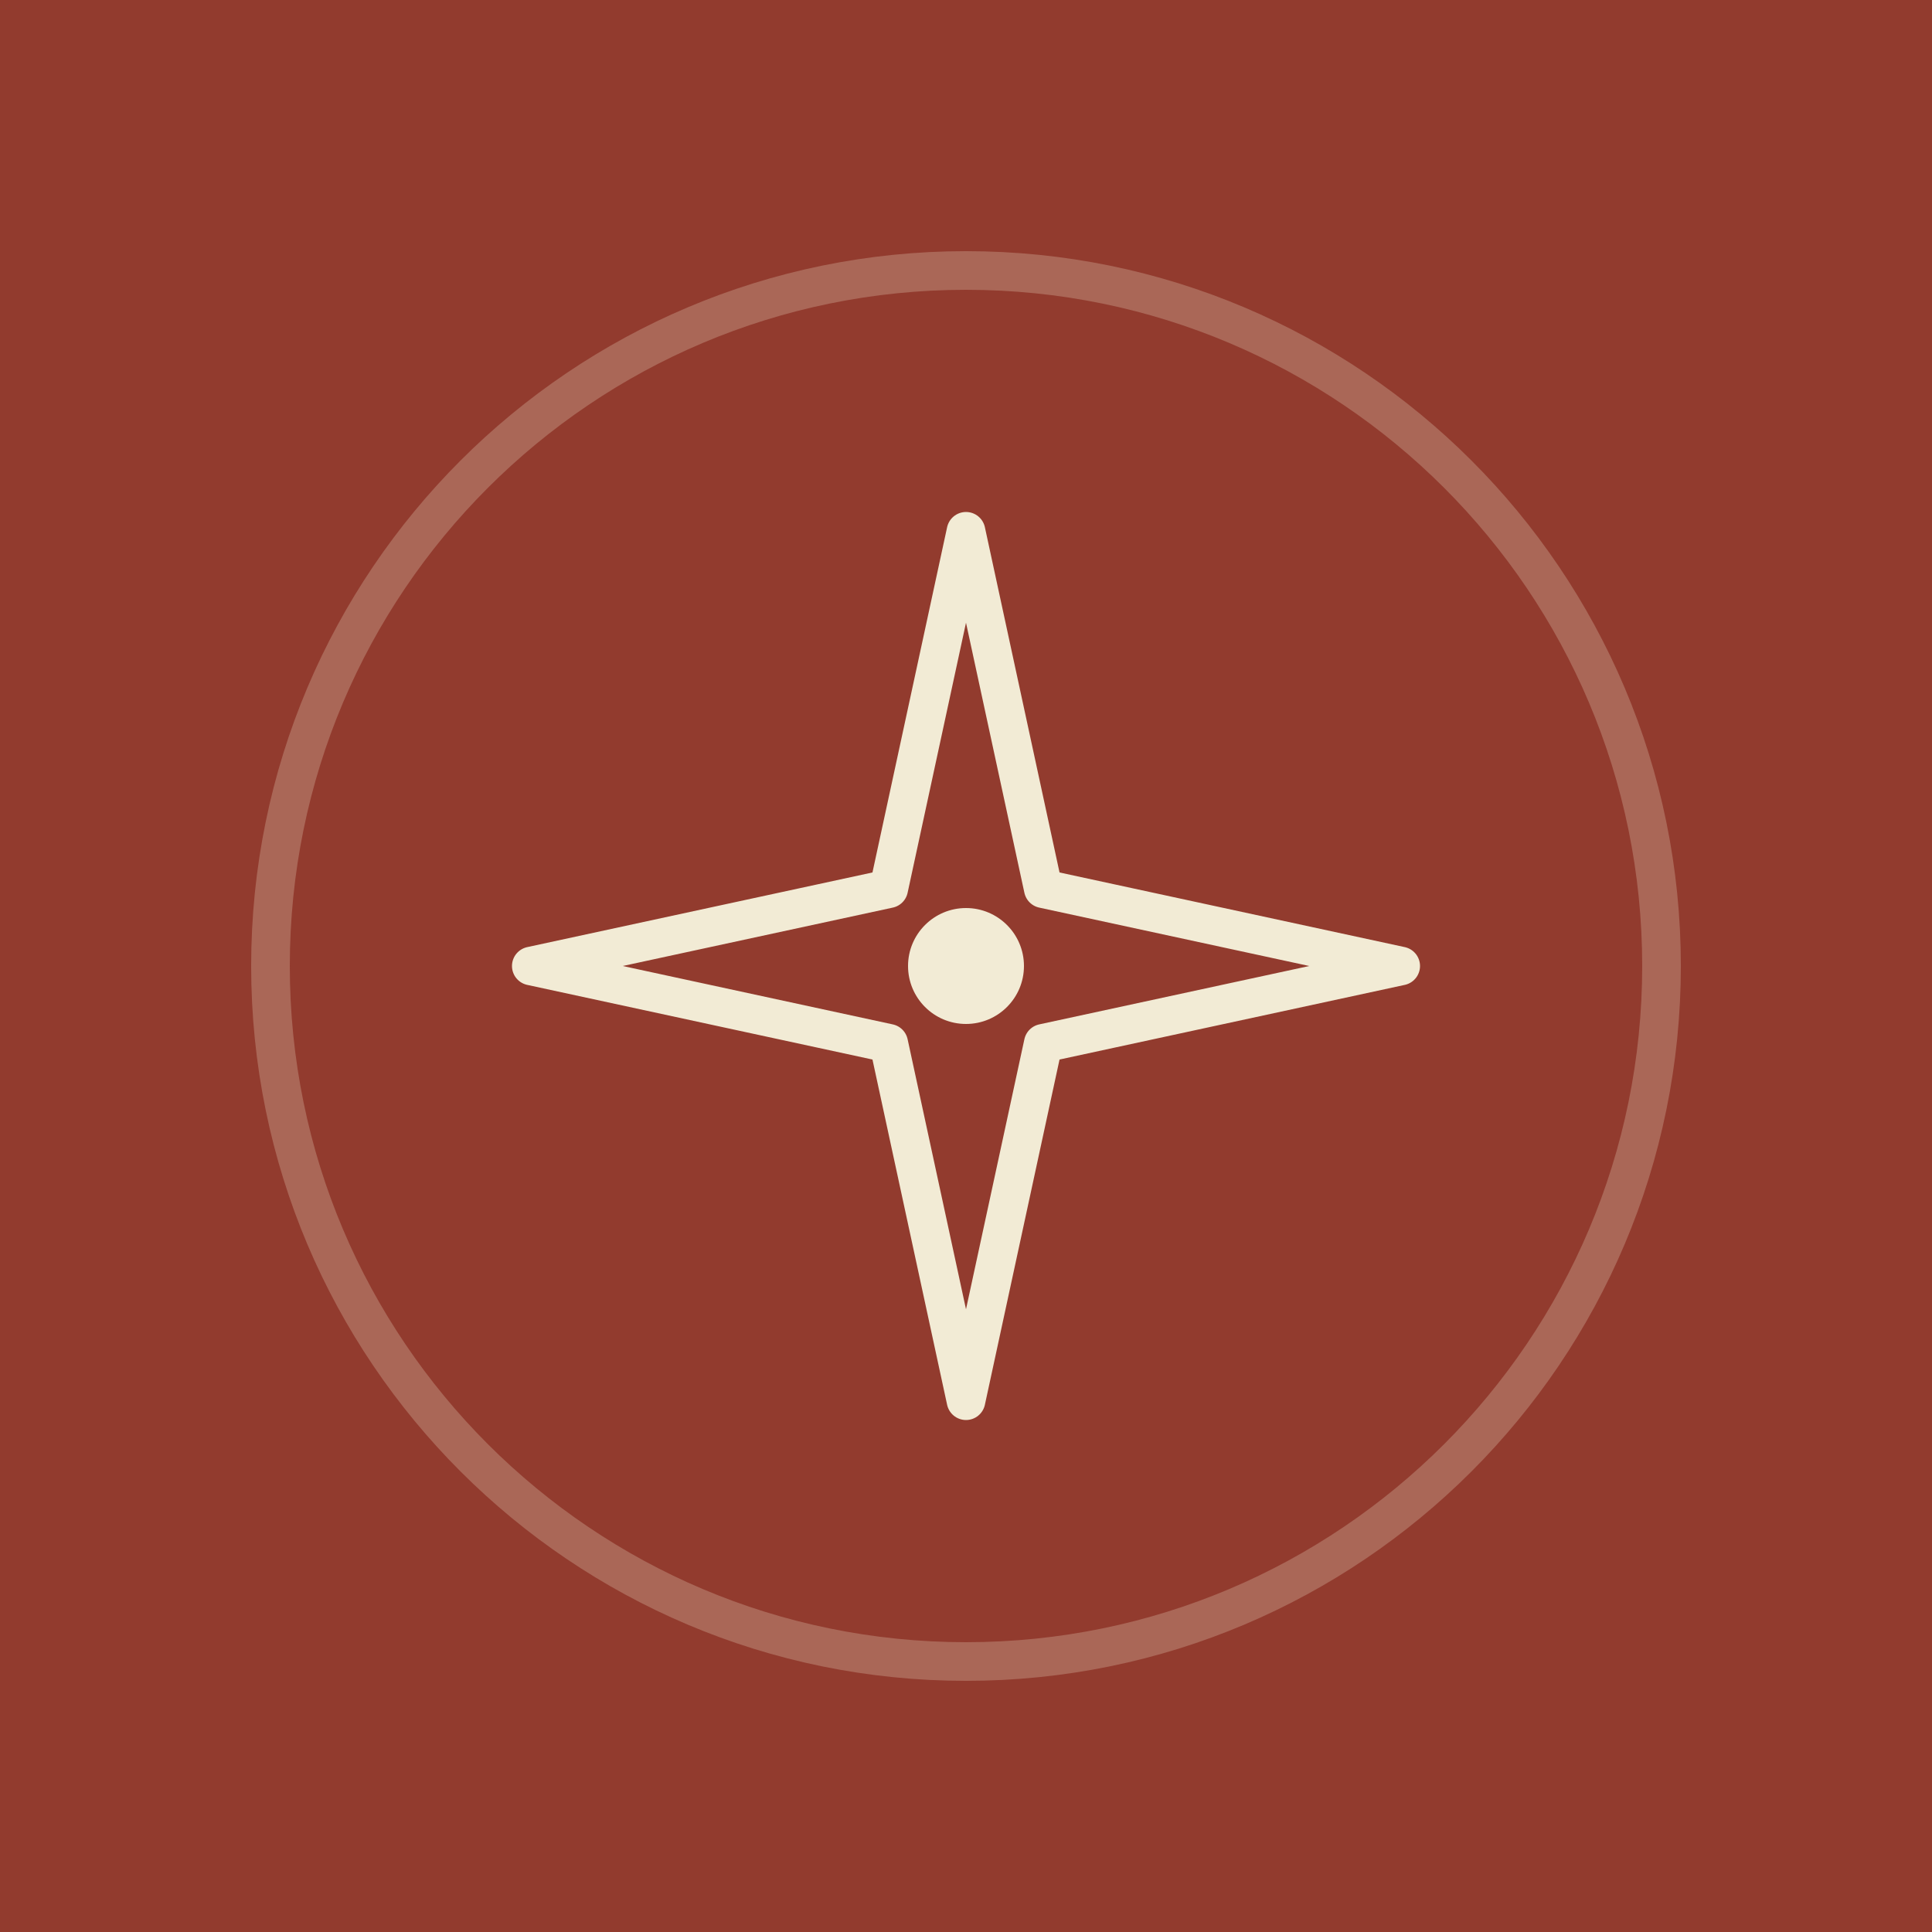
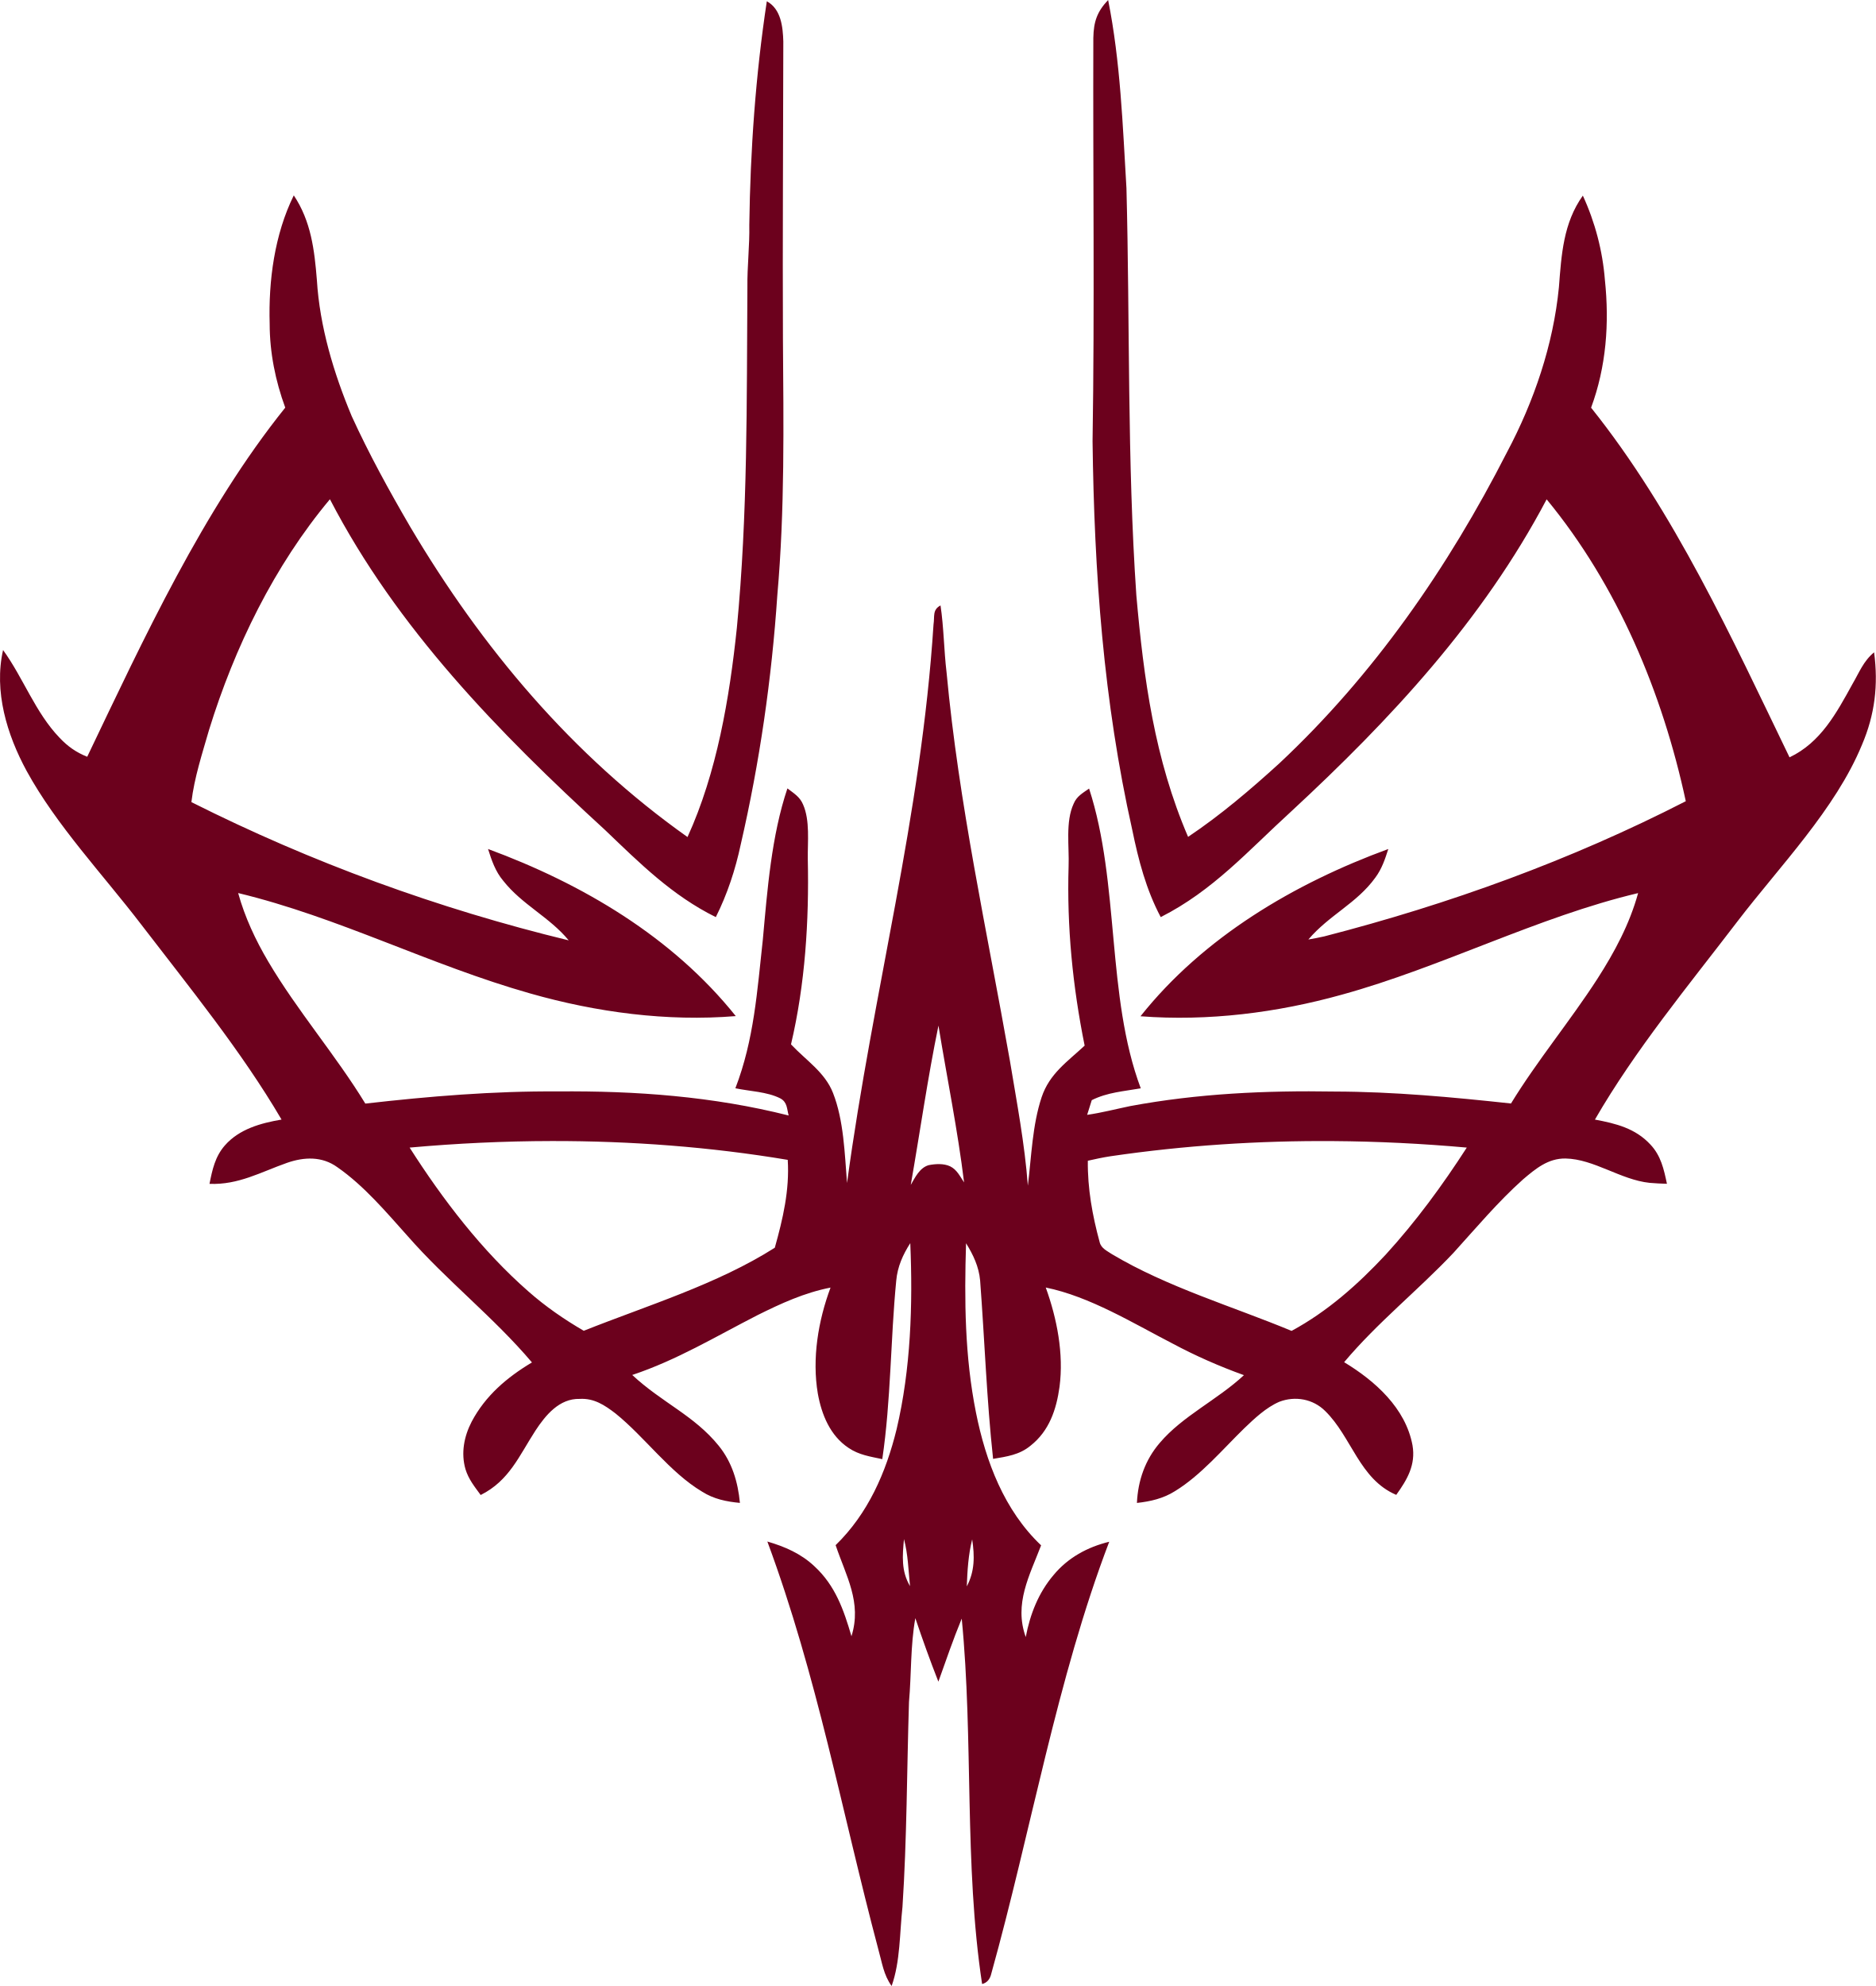
- <svg xmlns="http://www.w3.org/2000/svg" viewBox="0 0 200 200" width="200" height="200">
-   <rect width="200" height="200" fill="#923B2E" />
-   <g fill="none" stroke="#F2EBD5" stroke-width="4" stroke-linecap="round" stroke-linejoin="round">
-     <circle cx="100" cy="100" r="72" opacity="0.25" />
-     <path d="M100 55 L108 92 L145 100 L108 108 L100 145 L92 108 L55 100 L92 92 Z" />
-     <circle cx="100" cy="100" r="6" fill="#F2EBD5" stroke="none" />
-   </g>
+ <svg xmlns="http://www.w3.org/2000/svg" viewBox="0 0 511.882 541.83" version="1.1" id="svg845" width="511.882" height="541.83">
+   <defs id="defs849" />
+   <path id="path833" style="fill:#6c011d;fill-opacity:1" d="m 302.386,0 c -3.04,3.21 -3.949,5.93 -4.039,10.34 -0.12,36.75 0.369,73.259 -0.211,110.049 0.45,35.82 2.97,70.96 10.83,106.01 1.7,8.27 3.79,16.311 7.77,23.811 14.32,-7.25 23.831,-18.09 35.531,-28.76 27.2,-25.18 52.359,-52.191 69.779,-85.221 19.37,23.51 31.601,52.751 37.971,82.361 -31.4,16.09 -64.5,28.079 -98.65,36.879 -1.43,0.34 -2.88,0.59 -4.34,0.85 5.74,-6.74 13.17,-9.829 18.27,-16.879 1.77,-2.38 2.651,-5.031 3.541,-7.811 -25.65,9.4 -50.421,24.001 -67.621,45.631 18.4,1.42 37.25,-0.95 54.98,-5.9 27.24,-7.5 53.441,-21.221 80.811,-27.701 -2.33,8.46 -6.401,16.05 -11.121,23.4 -7.45,11.53 -16.44,22.35 -23.57,34 -16.04,-1.73 -31.949,-3.22 -48.119,-3.26 -18.76,-0.31 -37.331,0.531 -55.801,3.971 -3.92,0.81 -7.768,1.819 -11.738,2.389 0.41,-1.34 0.83,-2.67 1.26,-4.01 4.27,-2.14 8.749,-2.409 13.369,-3.229 -9.45,-25.21 -5.68,-55.901 -14.1,-81.781 -1.7,1.21 -3.361,2.081 -4.201,4.111 -2.31,4.97 -1.179,11.729 -1.389,17.119 -0.5,16.43 1.119,32.8 4.379,48.9 -4.74,4.42 -9.58,7.63 -11.74,14.08 -2.54,7.66 -2.77,16.159 -3.76,24.129 -0.85,-11.42 -3.028,-22.8 -4.898,-34.09 -6.26,-35.46 -13.941,-70.019 -17.281,-105.939 -0.73,-6.09 -0.74,-12.2 -1.65,-18.27 -2.27,1.2 -1.56,2.989 -1.91,5.189 -3.37,52.5 -16.47,99.741 -23.6,152.391 -0.64,-7.95 -0.88,-17.09 -3.83,-24.58 -2.2,-5.64 -7.379,-8.9 -11.459,-13.25 3.87,-16.46 4.95,-33.691 4.58,-50.561 -0.07,-4.69 0.639,-10.521 -1.291,-14.881 -0.87,-2.1 -2.55,-3.079 -4.27,-4.389 -4.37,13 -5.469,27.679 -6.709,41.279 -1.55,14 -2.36,27.189 -7.49,40.529 3.95,0.84 8.589,0.92 12.229,2.74 1.97,1.05 1.791,2.791 2.311,4.691 -20.69,-5.22 -41.73,-6.76 -63.01,-6.57 -17.58,-0.12 -35.07,1.33 -52.51,3.32 -8.11,-13.27 -18.58,-25.35 -26.48,-38.73 -3.48,-5.89 -6.391,-12.101 -8.221,-18.711 27.49,6.62 52.241,19.62 79.721,27.4 18.05,5.14 37.32,7.71 56.07,6.17 -17.33,-21.65 -41.86,-36.09 -67.6,-45.59 0.99,3.12 1.989,6.11 4.129,8.65 5.17,6.57 12.611,9.889 17.881,16.279 -35.61,-8.63 -70.211,-21.259 -102.961,-37.719 0.79,-6.67 2.961,-13.242 4.811,-19.682 6.96,-22.54 17.79,-44.789 32.99,-62.949 18.27,35.23 46.11,63.69 75.09,90.25 9.48,9.07 18.281,17.86 30.211,23.76 3.15,-6.29 5.329,-12.931 6.799,-19.811 5.16,-22.38 8.45,-45.158 9.99,-68.068 2.06,-23.32 1.689,-46.591 1.529,-69.971 -0.12,-27.02 0.072,-54.019 0.102,-81.039 -0.12,-3.97 -0.6,-8.86 -4.5,-10.98 -3.07,20.18 -4.501,40.62 -4.781,61.02 0.11,5.68 -0.59,11.32 -0.52,17 -0.21,31.24 0.119,61.82 -2.881,92.98 -2,19.07 -5.439,39.47 -13.459,57.02 -31.48,-22.3 -56.139,-51.629 -75.699,-84.689 -5.72,-9.81 -11.212,-19.801 -15.932,-30.131 -4.91,-11.72 -8.74,-24.44 -9.51,-37.18 -0.67,-8.24 -1.599,-16.011 -6.299,-23.061 -5.26,10.66 -6.93,23.3 -6.58,35.07 0.01,7.82 1.56,15.51 4.25,22.84 -22.43,27.91 -38.611,63.02 -54.041,95.25 -3.02,-1.21 -5.289,-2.8 -7.529,-5.17 -6.61,-6.86 -9.88,-16.289 -15.43,-23.949 -2.55,11.25 1.05,23.079 6.42,32.969 8.12,14.85 20.869,28.321 31.189,41.801 13.18,17.19 27.431,34.65 38.381,53.33 -5.66,0.96 -11.56,2.58 -15.48,7.07 -2.65,3.03 -3.42,6.619 -4.18,10.469 7.92,0.32 14,-3.218 21.17,-5.738 4.67,-1.62 9.539,-1.821 13.709,1.189 7.3,5.07 13.33,12.26 19.24,18.85 10.58,12.08 23.511,22.17 33.871,34.42 -6.81,4.06 -12.711,9.08 -16.461,16.18 -2.07,4.01 -2.95,8.531 -1.68,12.941 0.84,2.75 2.48,4.769 4.15,7.049 7.8,-3.9 10.479,-10.69 14.949,-17.58 2.76,-4.21 6.53,-8.791 12.07,-8.641 3.9,-0.23 6.81,1.701 9.76,3.961 7.99,6.43 14.83,16.1 23.65,21.35 3.16,2.01 6.621,2.721 10.311,3.061 -0.54,-5.7 -2.141,-11.109 -5.801,-15.609 -6.69,-8.26 -15.48,-11.741 -23.58,-19.291 12.19,-4.07 22.759,-10.479 34.119,-16.289 6.46,-3.22 12.87,-6.161 19.99,-7.551 -3.37,9.03 -5.089,19.35 -3.469,28.92 1.03,5.73 3.359,11.481 8.379,14.811 2.85,1.94 5.911,2.36 9.211,3.07 2.38,-16.07 2.229,-32.551 3.809,-48.711 0.34,-3.79 1.81,-7.061 3.83,-10.221 0.71,16.8 0.151,34.342 -3.729,50.762 -2.9,11.83 -7.791,23.029 -16.641,31.639 2.84,8.44 7.22,15.63 4.32,24.85 -2.12,-7.23 -4.411,-13.84 -10.111,-19.09 -3.64,-3.44 -8.09,-5.37 -12.84,-6.75 13.66,36.84 20.231,73.42 30.301,111.34 1,3.52 1.399,6.872 3.609,9.922 2.39,-6.7 2.181,-14.53 2.961,-21.57 1.22,-18.58 1.189,-37.3 1.779,-55.92 0.68,-7.67 0.37,-15.261 1.73,-22.871 1.96,5.82 4.039,11.61 6.289,17.33 2.07,-5.77 4.031,-11.529 6.371,-17.199 3.24,32.99 0.601,67.059 5.561,99.689 1.32,-0.32 2.16,-1.281 2.52,-2.881 10.78,-38.63 17.9,-80.439 32.17,-117.779 -5.93,1.44 -11.25,4.33 -15.18,9.07 -4.14,4.86 -6.42,10.72 -7.6,16.93 -3.27,-9.06 1.039,-16.77 4.189,-25.02 -10.06,-9.54 -15.1,-22.881 -17.77,-36.211 -3.07,-15.33 -3.191,-30.649 -2.711,-46.209 1.96,3.14 3.5,6.401 3.84,10.141 1.23,16.24 1.781,32.499 3.541,48.689 3.75,-0.64 7.189,-1.09 10.219,-3.6 5.1,-4.02 7.05,-9.85 7.91,-16.07 1.18,-9 -0.69,-18.6 -3.76,-27.08 12.01,2.45 23.771,9.699 34.631,15.299 6.29,3.36 12.739,6.191 19.449,8.611 -7.28,6.77 -16.731,11.119 -22.971,18.479 -3.99,4.64 -5.959,10.301 -6.229,16.381 3.69,-0.4 7.209,-1.211 10.389,-3.221 7.05,-4.31 12.981,-11.379 18.881,-17.129 2.8,-2.69 5.99,-5.7 9.59,-7.25 4.32,-1.65 9.2,-0.78 12.51,2.52 7.25,7.09 9.321,18.591 19.391,22.881 2.98,-4.15 5.359,-8.171 4.439,-13.521 -1.88,-10.15 -10.22,-17.58 -18.66,-22.68 9.2,-10.92 20.01,-19.45 29.83,-29.82 6.16,-6.79 12.16,-13.949 19,-20.059 3.41,-2.89 6.83,-5.761 11.58,-5.691 7.77,0.14 15.039,5.811 22.939,6.641 1.57,0.13 3.15,0.22 4.74,0.26 -0.84,-3.98 -1.63,-7.659 -4.52,-10.719 -4.11,-4.43 -9.411,-5.731 -15.131,-6.801 11.04,-19.11 25.542,-36.589 38.932,-54.119 11.5,-15.03 26.699,-30.551 33.939,-48.131 3.53,-8.26 4.481,-16.32 3.311,-25.23 -2.92,2.39 -4.062,5.51 -5.922,8.68 -4.35,7.89 -8.638,15.931 -17.158,19.971 -15.72,-32.53 -31.47,-67.061 -54.15,-95.391 4.14,-11.17 5.01,-23.06 3.77,-34.84 -0.63,-7.96 -2.68,-15.77 -6.02,-23.02 -5.34,7.48 -5.841,16.14 -6.531,25 -1.53,15.71 -6.809,31.19 -14.209,45.09 -16.01,31.36 -36.29,60.671 -62.08,84.801 -7.85,7.15 -16.07,14.149 -24.9,20.059 -9.14,-21.26 -12.099,-43.038 -14.119,-65.898 -2.52,-36.74 -1.741,-74.22 -2.701,-111.09 -1.01,-17.03 -1.64,-34.58 -5,-51.33 z m -46.299,279.809 c 2.32,14.25 5.24,28.451 6.99,42.781 -1.13,-1.66 -1.921,-3.451 -3.791,-4.381 -1.75,-0.83 -4.031,-0.69 -5.891,-0.32 -2.45,0.72 -3.679,3.341 -4.869,5.381 2.54,-14.47 4.591,-29.071 7.561,-43.461 z m -105.568,31.494 c 21.599,-0.034 43.231,1.587 64.438,5.137 0.52,8.24 -1.319,16.089 -3.529,23.969 -15.69,9.97 -34.711,15.73 -52.131,22.66 -5.35,-3.11 -10.44,-6.619 -15.08,-10.709 -12.71,-11.13 -23.379,-25.07 -32.439,-39.27 12.836,-1.151 25.783,-1.767 38.742,-1.787 z m 213.236,0.014 c 12.176,0.081 24.356,0.686 36.502,1.773 -6.66,10.32 -13.851,20.139 -22.141,29.219 -7.57,8.11 -15.86,15.491 -25.67,20.791 -16.1,-6.69 -33.93,-11.93 -49.02,-20.93 -1.33,-0.9 -2.971,-1.601 -3.361,-3.311 -1.98,-7.26 -3.309,-14.63 -3.219,-22.18 2.05,-0.47 4.119,-0.91 6.209,-1.23 20.119,-2.95 40.406,-4.268 60.699,-4.133 z M 246.677,419.898 c 1.11,4.21 1.19,8.34 1.65,12.83 -2.44,-4.1 -2.07,-8.28 -1.65,-12.83 z m 18.609,0.09 c 0.69,4.51 0.719,8.71 -1.471,12.82 0.16,-4.3 0.421,-8.64 1.471,-12.82 z" />
</svg>
